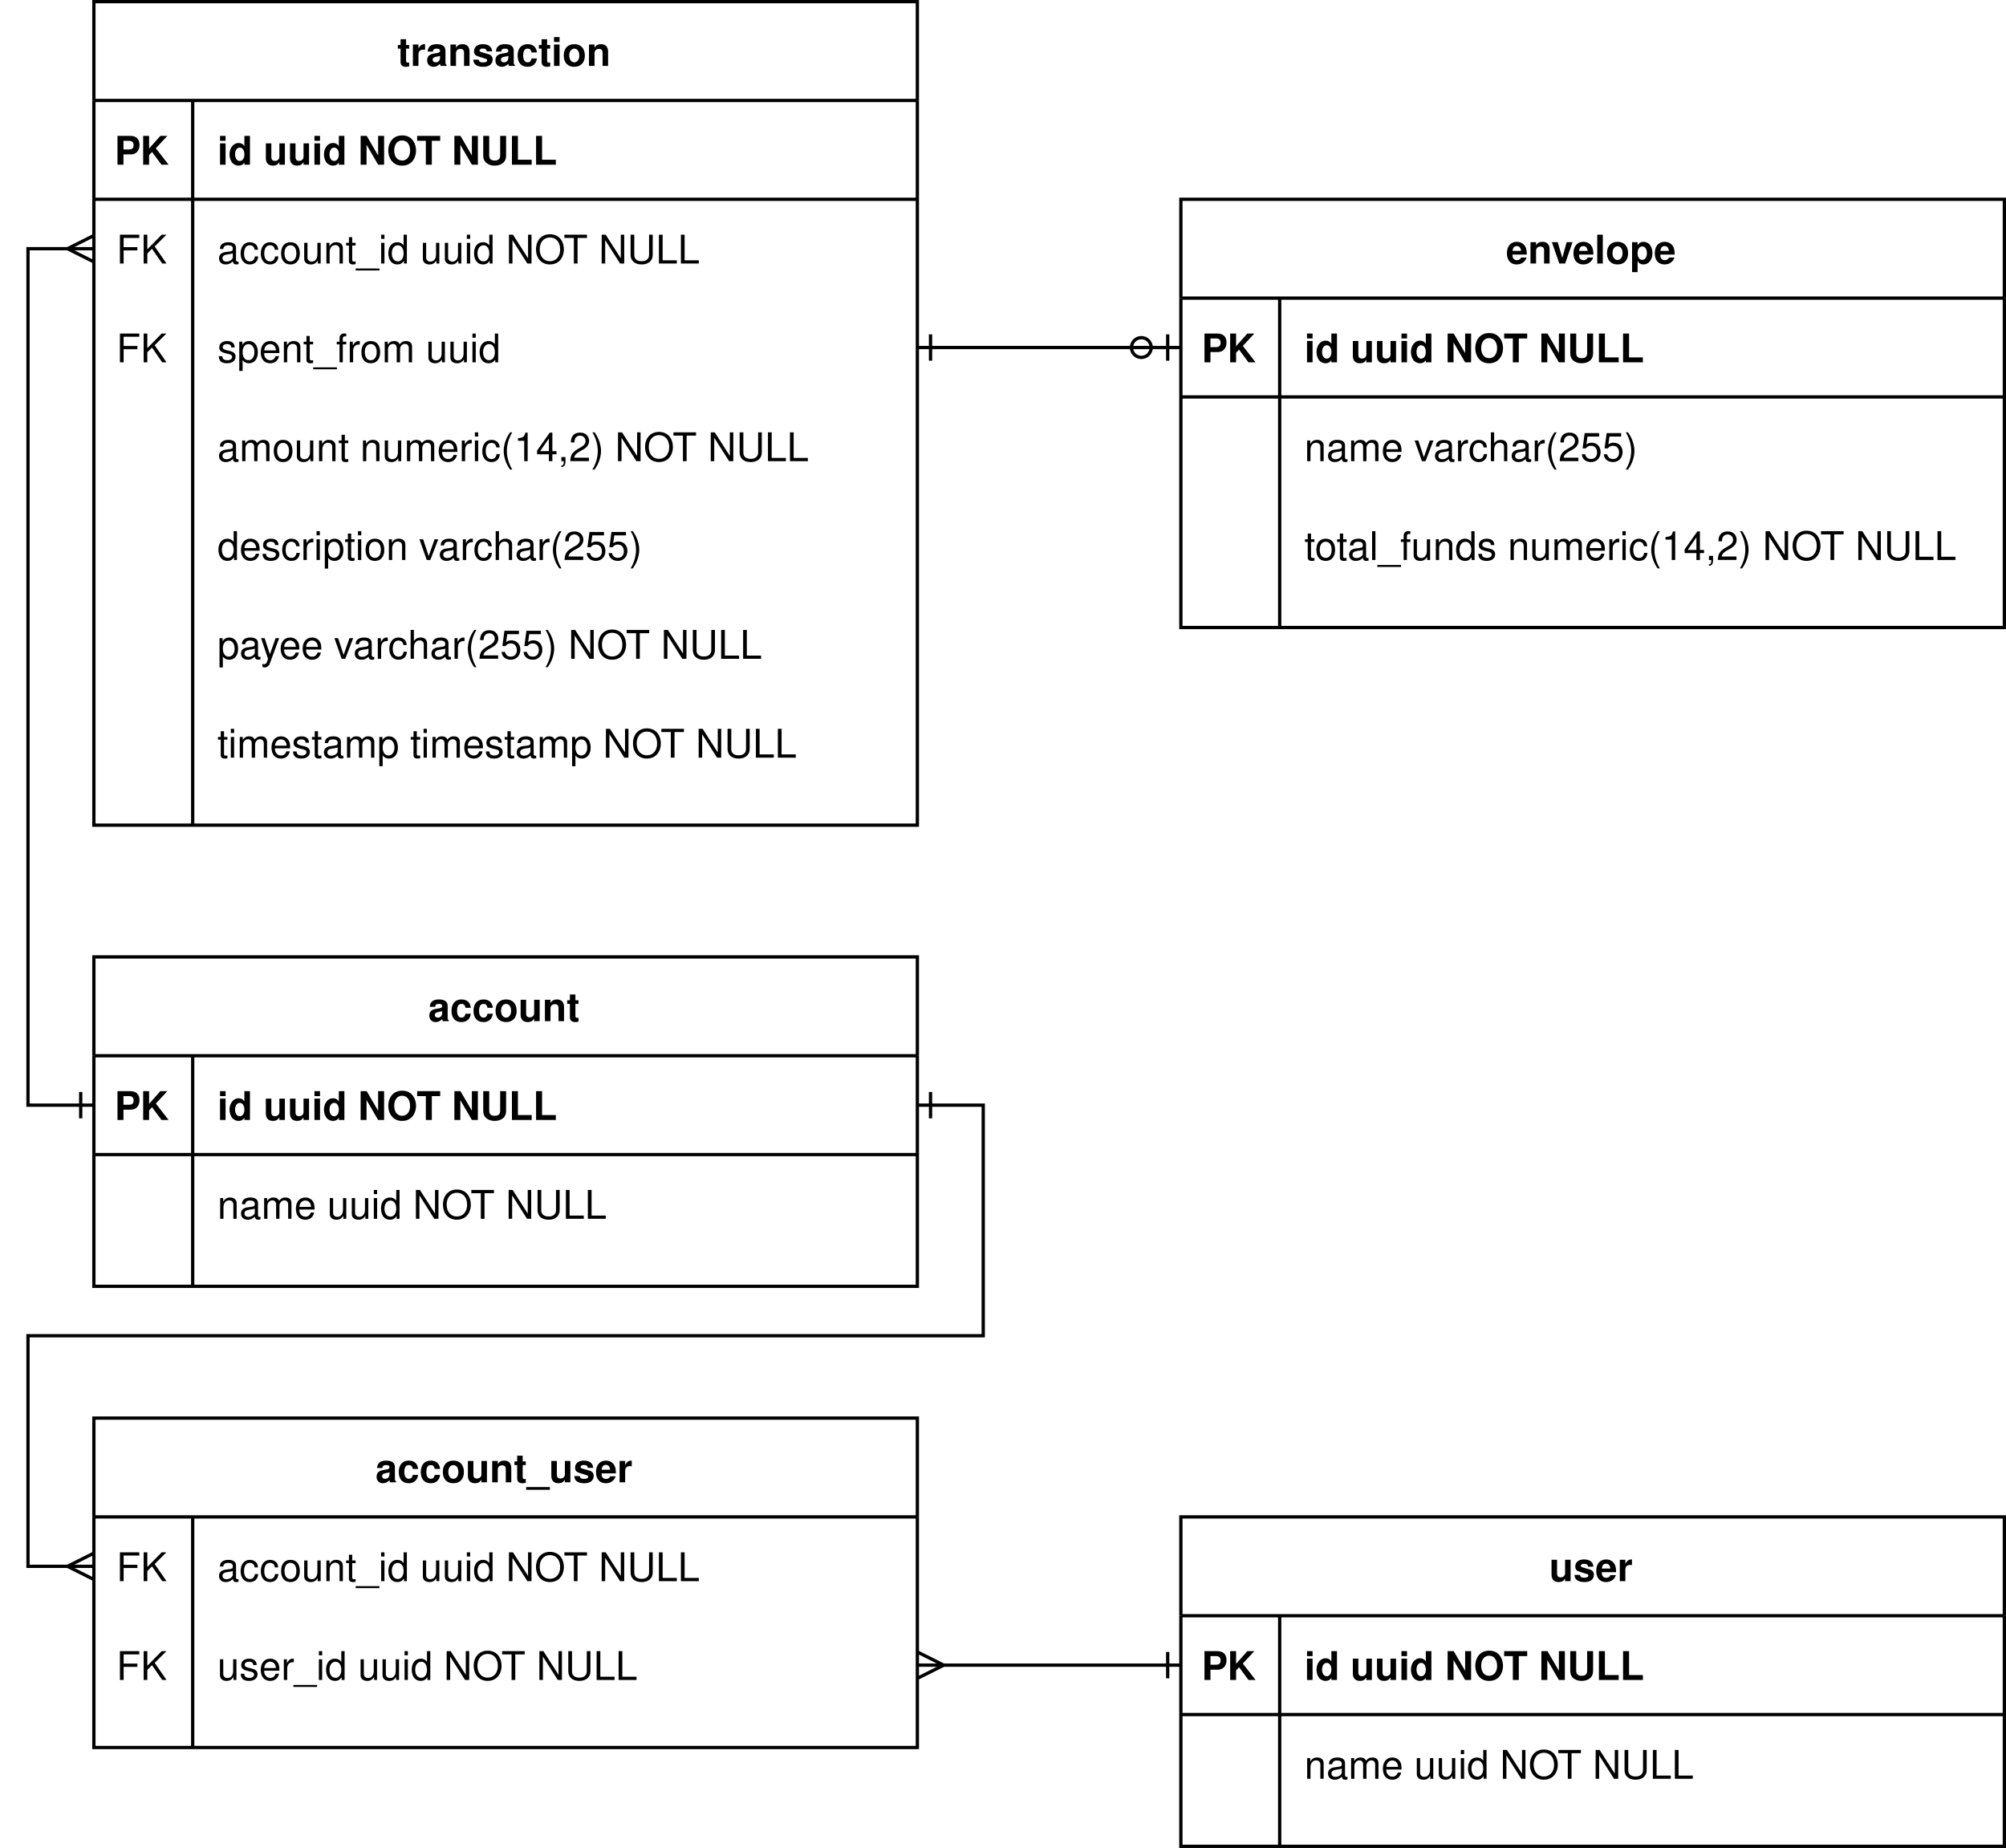
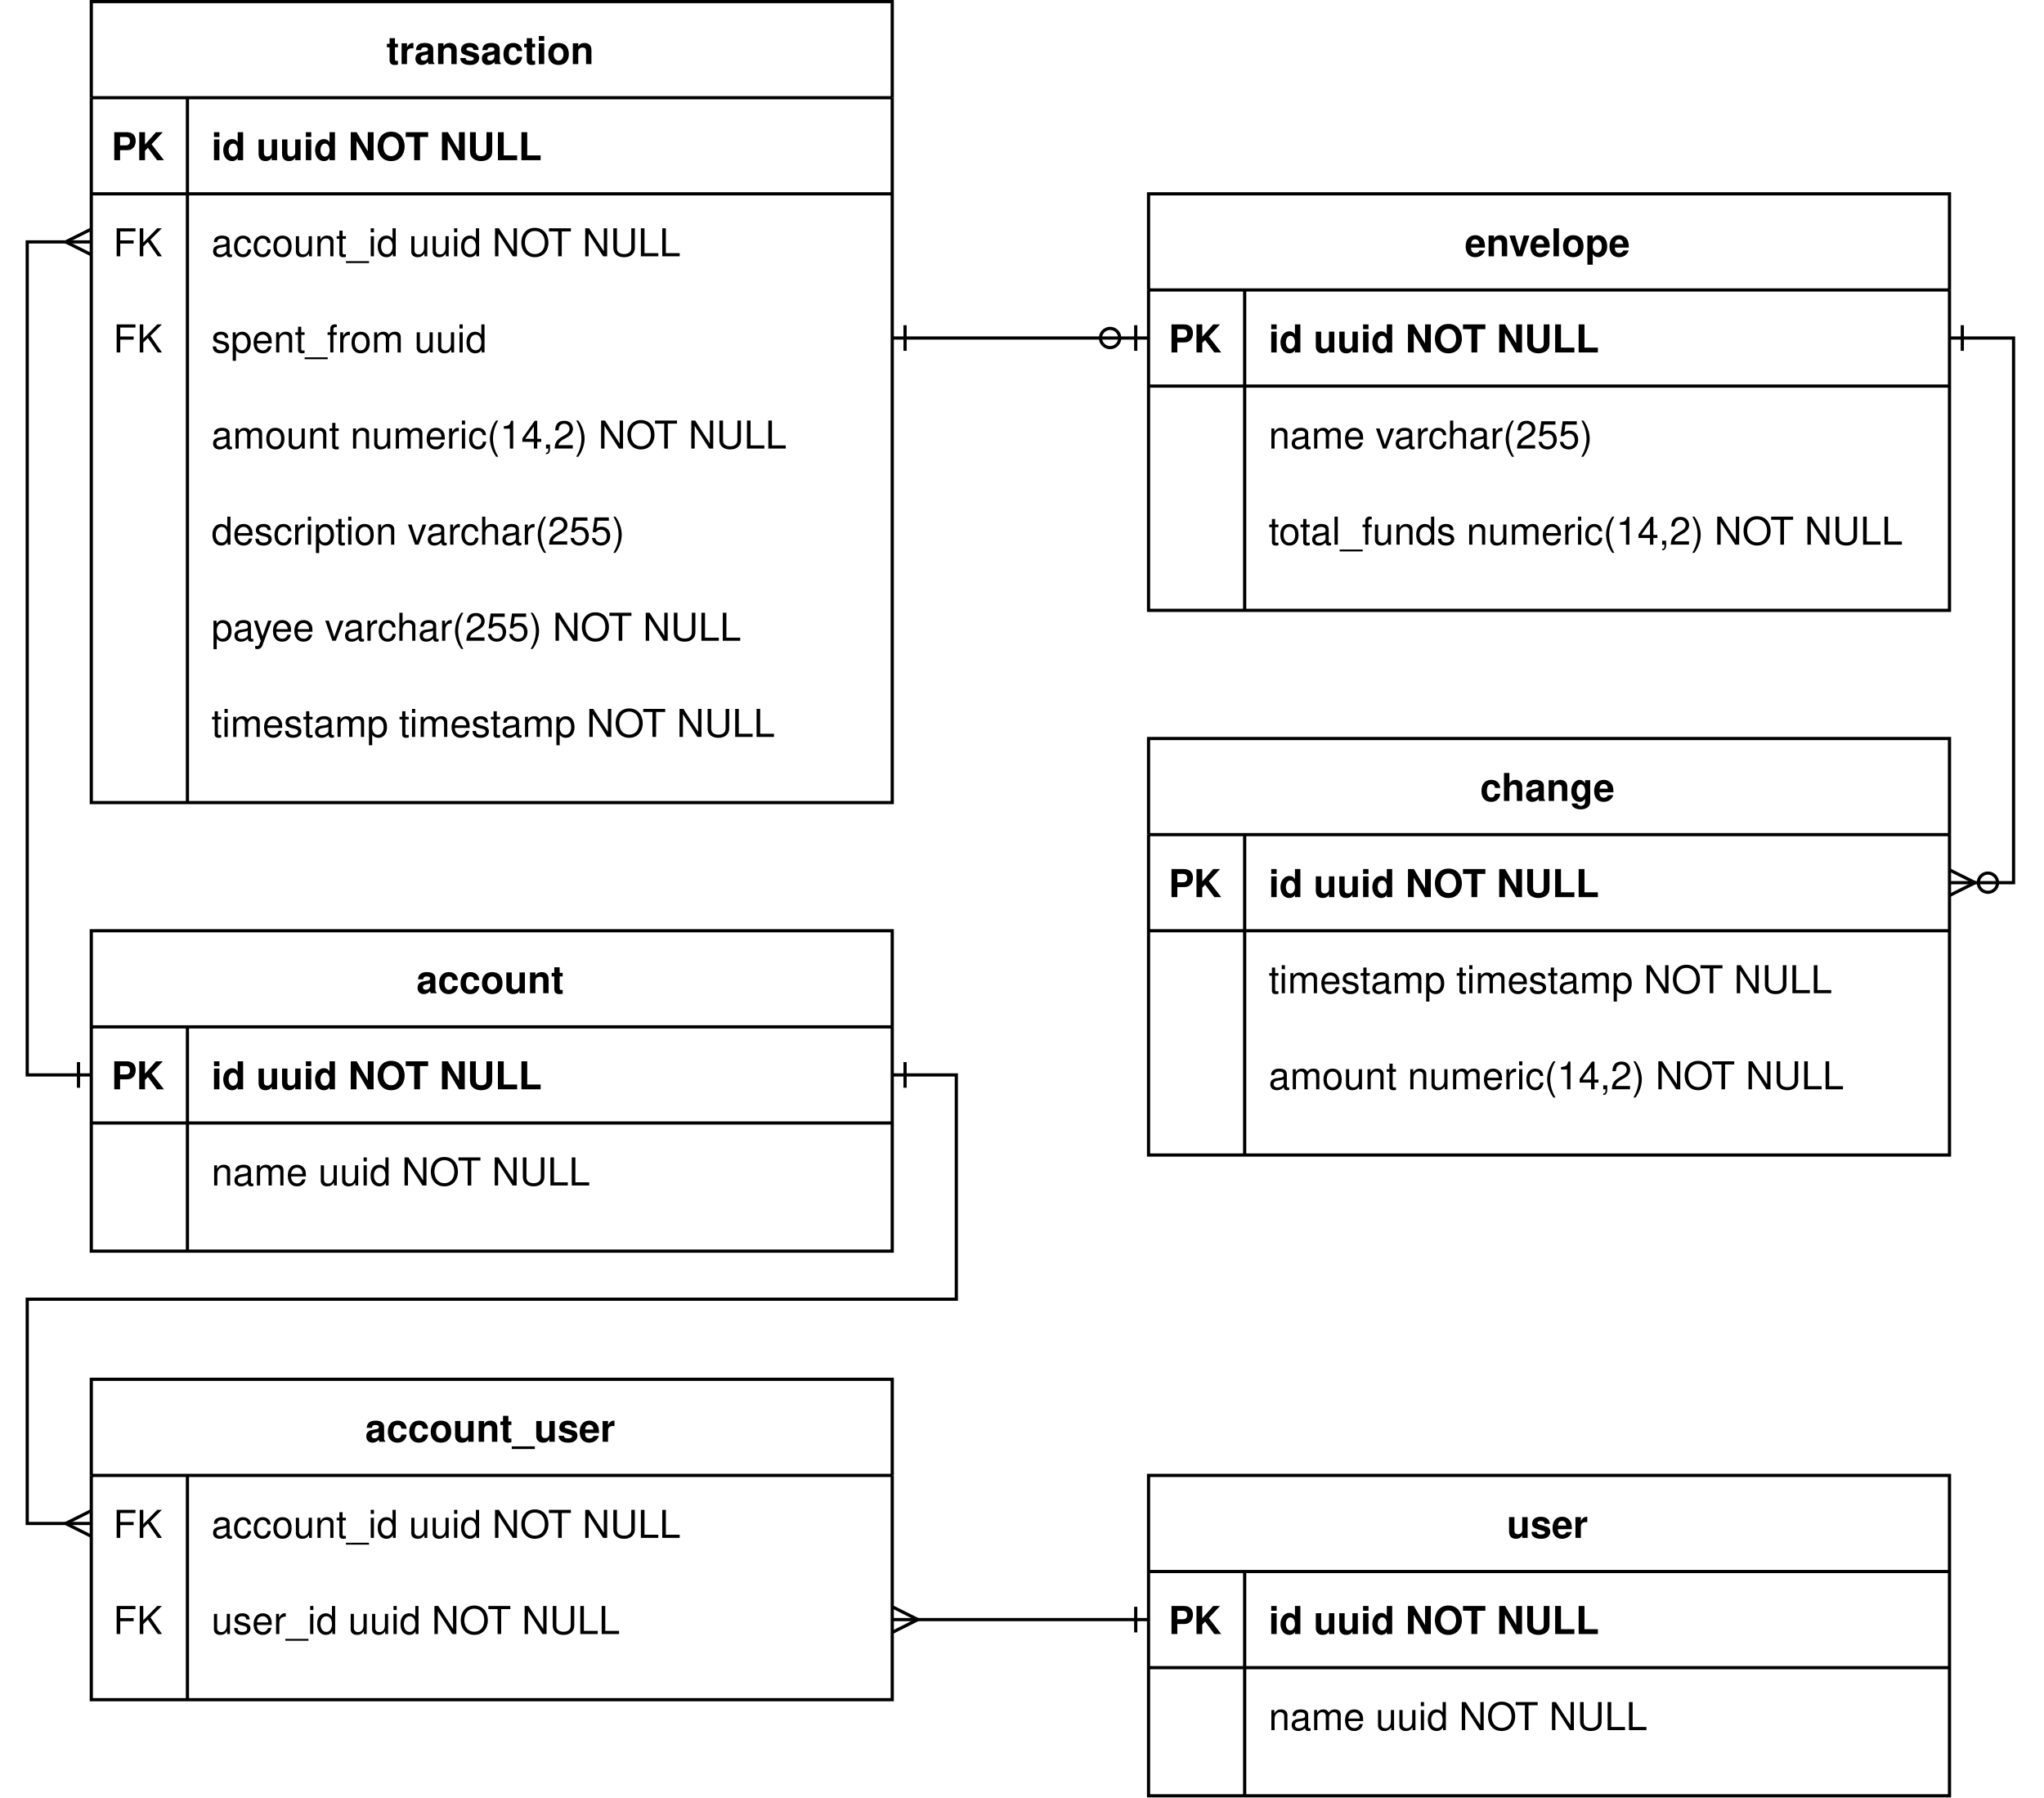
- <svg xmlns="http://www.w3.org/2000/svg" version="1.1" width="609px" height="561px" viewBox="-0.5 -0.5 609 561" content="&lt;mxfile host=&quot;app.diagrams.net&quot; modified=&quot;2021-11-01T17:58:59.646Z&quot; agent=&quot;5.0 (Windows NT 10.0; Win64; x64) AppleWebKit/537.36 (KHTML, like Gecko) Chrome/95.0.464.54 Safari/537.36 Edg/95.0.102.30&quot; etag=&quot;_PB_TSXrex0b9UkM3GrD&quot; version=&quot;15.6.4&quot; type=&quot;github&quot;&gt;&lt;diagram id=&quot;R2lEEEUBdFMjLlhIrx00&quot; name=&quot;Page-1&quot;&gt;7V1tc6I6FP41zux+aEdBbP24Wt2dufa20+2+3E+dFCLmGggTotX99ZtAEG2g4iuMYabTkkMISc6TPDknh7Rh9r3FVwqCyT1xIG4YTWfRMO8ahtFqNg3+R0iWseSm1Y4FLkWOzJQKvqM/MHlSSmfIgeFGRkYIZijYFNrE96HNNmSAUvK2mW1M8OZbA+BCRfDdBliV/kIOm8TSW6uZyr9B5E6SN/MWx3c8kGSWgnACHPK2IYILNiQ+k1V8hNQDPvQZv3MP6BTShjWYMCZa+qVhDPnPWOS+dglxMQQBCq9t4nGxHfIswzHwEBbdvFZQTxbEX2cOGmafEsLiK2/Rh1joKlFDXKdhzt1VP1BRboEH+lfz5WjaZP63N/Mnu793H29eryQY5gDPZP8C2yYzUdOoi9gy6XfeW4G4ZOBViHohA5RJeJhNLuAKZwD5vG3mXStKYwyCEEXZY8kEYWcElmTGkoKSVG+MFtB5itEh8nKgjHhhIikKF/38XVZG3AYYuT6/tnnjxRt7FIa8LiMQMpljjDDuE0xEdXzix1WmZAoToQPHYIaZLFyVqv0ru3wOKYOLNZHs76+QeJDRJc+S3E1wJcdaOxlEbylyjQS5k3XUJqAFEoruquxUw/xCKnkHhZuKwnM1zZvOEMBPfBQD342UvqlToRiHkuAZUBcyKQgIEioZzGE8jprZuoiyRY2zevyHN7ffvLYaFq9An6dbaZr/iOyUq8jnGuQQE6+CXNNvUGi7x0gg34PhOKkGlZ0prl8JY3xYxrg4FAQfDqPtyJBIMAsCwTwVDtoKDh7/2QUJhLd1jKPpc4IcB/rxDCCmfJCiI0Pxmdpaaei96t6P+5NozyysvTV1mTtqSxaW9uHOpQHMx5UPGOzxCdoJFQis6rk/KiwFFTy70ZzNoj//PjyL3z9Go8aKQ6sEloQU4ry9MAA28t1R/GTnHZqs8tG0yJ8LjKOiq1BxZ4BXV2fyaVaGfDplk0+yDNoTCGeaTk6irG5hZV0617RaCgh84MFsuqkcOLZyTcno0Y5bDNWy4fO1HwKbIeLnIqg2Z/c3Z1fpbUSyEh6dSQzVjtFoSXE6e7b4IrYqBq2h2i76WrSrYVEvM4yOgos8m7ZyWKmGQbsDmC551TEzvR/T6ePPKbQe2nSwaP666l6pa1iN6GdfI0kBUmFGqoRJmwkEdSNlWEX2OYG68sfFRZNNZrNVG0Rup71cDueUDCHtKKZTc0w1OKZbNsd0apLJGBn6sUxHpZkw4F31MqYi+kTSTOVgURlmycONdtRyWzNLJZilsCP1ZNRy2M7shfHKrZ60krErC7w4FrDpzzxIkf1JBIv2jc+1EXMYlLRjmozN3ppqSqEaq2yqaalWTAVnkLN5OTS1YVqqDePA0KYoiLfr+Q1qTwD9ZFjW5wriozIMkwcg/ShG61CAKlHMbekUo8YCVHAKOdsM0daUYtSd/wAsIVTIpbZlDsKRfkxzUzNNJZjGKPo93emY5jAX6qUxzY2mTKO6Txny+MACXsDF69c11RwCJO2o5kZBCXRcmIT88fl8QlziAzxIpT0qagMdqdM0z4hEYBBBp/9DxpYy2h3MGOGiCfOwvAsXiP2Wj4vr/8T1tSVTd4u1W3fLJOHzhv5eT6w9JZLpY1EqeS4bOdB3voizArhw8OQBfxnLhkj0Xgxn8ApxD9hTN2puBiSLB8xHsf/p+5LMXLj2wlgRovdzoSxFIZlRG37AatL1wRLGzx0F2YOAQgwYmm/W4/gBbRm7ATKWaRbGBxjUH1Rsnd12+6DCKuqcPcr5ANlqr70oZ+K4WPeV+KAiu36qE0XraCNDUzdKxgcUdVDrsUGk3cLWVFFV80wZPFP6lxOm6k3TmmfikaEfz5iqK00YGjXJHA1B2pGMkQ2pXOzUtmtx27VtvbNdi+76ntB21fp8oX0/Jt9rTZET11gV2zUpWIfDAPbSX1fTNYYahlofcHdCPGm34jANnSnorGbtxxRUvll72Em7l2bUGpoSjrqdovshd8eEj3780lVgco6AgGRzf5Uotrm/fZN+z93/EnbyP7Q4t27l57lkzrOX31YXs2cMI0muTxlGcklIOyhmJG+D6UxAU+0r6M8hJpzIaqfb8Z1uhT+1aJ1sndvW2uI5p9OmXZ0TOLPrp1o8tdNNGSn62UBt1Qa6nD29sjxueWDSziKy6pMFqsE/pXvcrMNWIhfmcbM0PVjAUlch0uNWnyhwGHL0o5Y6Fr4a1FL6yZtWfaCAMi40pBY1ZpkRBvDLOH5jfUrakQGlHeN02gpMzrm9U4LT/Q+k5Jk8ROgt3fP+4fnbW13veSb5oa53nkz/S3SMtPRfe5uDvw==&lt;/diagram&gt;&lt;/mxfile&gt;" resource="https://app.diagrams.net/#Handrew-chang-dewitt%2Fhoops%2Fexplore-testing%2Fdata-er.svg">
+ <svg xmlns="http://www.w3.org/2000/svg" version="1.1" width="638px" height="561px" viewBox="-0.5 -0.5 638 561" content="&lt;mxfile host=&quot;app.diagrams.net&quot; modified=&quot;2021-11-01T17:59:22.825Z&quot; agent=&quot;5.0 (Windows NT 10.0; Win64; x64) AppleWebKit/537.36 (KHTML, like Gecko) Chrome/95.0.464.54 Safari/537.36 Edg/95.0.102.30&quot; etag=&quot;K8aHyXV2feezyUQthJHM&quot; version=&quot;15.6.4&quot; type=&quot;github&quot;&gt;&lt;diagram id=&quot;R2lEEEUBdFMjLlhIrx00&quot; name=&quot;Page-1&quot;&gt;7V1bb6M4FP41kWYeWgUIafM4SdsZadNt1bnu08gFh7ABjIzTJvPr1wY7lxoacuGysaWqxQdjjM9nPp/jw2nHGoWLzxjE03vkwqBjdt1Fx7rpmKbR7Zr0D5MsM8mV0csEHvZdXmkt+Or/geJKLp37Lky2KhKEAuLH20IHRRF0yJYMYIxet6tNULB91xh4UBJ8dUAgS3/6Lplm0mu7u5Z/gb43FXemT5ydCYGozAXJFLjodUsEF+QORYR38RHiEEQwIvTMPcAziDv27ZQQ9qSfOuYd/Zmw2pceQl4AQewnlw4KqdhJaJW7CQj9gA3zRkND3hC9nXXbsUYYIZIdhYsRDJiuhBqyPt0VnF2NA2btlrhgdPGyHM+6JPryav0g9/fe49XzBQfDCwjmfHyB46A562k6RGQpxp2OVswOCXhmomFCACYcHlaXCqjCCfAj+mzWjZGWgwDEiZ9WzyRTP3DHYInmRDQkSsOJv4DuU4YOVpcCZUwbY0XWOBvnr7wz7DQIfC+ixw59eHbHIYYJ7csYJITXmPhBMEIBYt2JUJR1GaMZFEIXTsA8ILxxWSqPLx/yF4gJXGyI+Hh/hiiEBC9pFXFW4IrPtZ6YRK9r5JoCudNN1ArQAg5Fb9X2WsP0gCt5D4VbksILNU0fnfggeKKzGEReqvRtnTLFuBjF3wD2IOGCGPlMJbcvMJtH3XxdpNXSh7OH9Ic+7qh7aXds2oERLRvrMv1h1TFVUUQ1SCHGbgWppl8h0/aQoJjfJ4AT0Q3MB5MdPyNC6LTMcHEsCN6dRruRwZFglQSCVRUOehIOHv/aBwmIPuskSF+fU991YZS9AdgrH6zRkaP4XG2tNPRWdW/nfSXas0prb0Nd1p7a4o2tx3Dv1kBA51UECBzSF7SbSBBY9fNwVNgSKmh1szufp3/+fvjGfn8fjzsrDm0TWAQpZHWHSQwcP/LG2ZX9N2iym0fTovhdYJ4UXaWaqwFeA5XJp9sa8uk3TT5iGXQgEGp6nVSirEFpZZ071xiGBIIIhDCfbloHjp1c0zB6lOMWU7Zs6Ps6SoBDfBQVIkibs4ebs6vyLiJZCU/OJKZsxyi0pKjOni2/iG2LQWvKtou6Fu1qWuhlhtmXcFFk07YOK+0waPcA0zmvOuZW+H02e/wxg/ZDD98uuj8vBhfyGlYh+jnUSJKAVJqRWmHS5gJB3ki5ayP7VKCu4nlx1mST+9iyDcK3036fD+c0DCHlKKavOaYdHDNommP6mmRyZoZ6LNOXaSaJ6VD9nmAWfcJppnWwaA2zFOFGOWq51szSCmYp7UitjFqO25k9M165VpNWcnZlQZjFAnajeQix73xgwaIj86M2Yo6DknJMk7PZq6mmEaqxm6YaQ7ZiWvgGqc3LoagNY8g2jAsTB/txtl1PT2BnCvAH07Y/thAfrWGYIgCpRzFKhwK0iWKuG6cYORagha+Q2t4QPUUpRt75j8ESQolctC1zFI7UY5orzTStYBqz7Pd01THNcS7Uc2OaK0WZRnafEj+kEwuEMRVvHmuqOQZIylHNlYQS6HpQhPzR9/kUeSgCwe1aOsSsN9DlOl3XGaMUDCzo9F9IyJJHu4M5QVQ0JWHAz8KFT37xy9nxP+z40ualm8XGqZulKET0QX9tFjauYsX1ZWlJXJePHBi5n1iuACq8fQpBtMxkdz4bvQzO4BkGQ+DMvPRxcyBZPmA+jf1f309UpsKNG2aKYKNfCGUuStAcO/AdVuOuDyIYv3AW5E8CDANA/Jftfpw+oC1nN4DHMs2TLIGB/qBi59ttvw8q7LLO2ZPkB8hXu/ai1MRxme5b8UFFfv9kJ4rS0Uamom6UnA8odFDrqUGk3MLWklGleaYJnmn8ywlL9qYpzTPZzFCPZyzZlcYMDU0yJ0OQciRj5kOqEDvadi1vu/bsN7Zr2V3fCm1XpfMLHfox+UFrioK4xrbYrqJhFZIBHKS/gaJrDDkMVSe4qxBPyq04LFNlCqrVrH2fgpo3a4/LtHtuRq2pKOHI2ymqJ7k7JXzU45eBBJM6AgLE5v6qUG5zf/cm/YG7/w3s5L9rce7cyi9yydSzl9+TF7M1hpGI4yrDSM4JaUfFjBRtMNUENNm+gtELDBAlMu10O73TrfSnFkZl69ye0hZPnU6bXnsycOb3T7Z4tNNNminq2UA92QY6nz29pjxuRWBSziKydWaBdvBP4x43+7iVyJl53GxFEwvY8iqEe9x0RoHjkKMetehY+HZQS+OZN22dUECaFwpSixyzTBABwe9JdkedJe3EgFKOcfo9CSZ1bu804HT/AzH6hh5S9DbueX83//ZO13uRSV6P693IyatGl7uRpz3vVXjerdKfalaXeyInh5pC69M6Xbd8crXX927kZD/Tznd5sqi3aDVykqHpmNcqEaXcqtXIybSmEBHVaXrvIqLGnfDGkcnRzsxVwqeGirQjf3unc2JVAiX1+MbUe74t4ZvGPfOGUL3mm42poSDf5Pz/d/3fS6pCk3qUI1J8/o9C6Ov5WKOUOz7H5X+/T7R953TufBGvvDv7YpF9X9qfzy99ZIuE9aS5EvkPhO9wYG83kfWMX7UPlGkRI0Q2q2MQT++RC1mN/wA=&lt;/diagram&gt;&lt;/mxfile&gt;" resource="https://app.diagrams.net/#Handrew-chang-dewitt%2Fhoops%2Fexplore-testing%2Fdata-er.svg">
  <defs>
    <clipPath id="mx-clip-28-320-30-30-0">
      <rect x="28" y="320" width="30" height="30" />
    </clipPath>
    <clipPath id="mx-clip-64-320-214-30-0">
      <rect x="64" y="320" width="214" height="30" />
    </clipPath>
    <clipPath id="mx-clip-64-350-214-30-0">
      <rect x="64" y="350" width="214" height="30" />
    </clipPath>
    <clipPath id="mx-clip-28-30-30-30-0">
      <rect x="28" y="30" width="30" height="30" />
    </clipPath>
    <clipPath id="mx-clip-64-30-214-30-0">
      <rect x="64" y="30" width="214" height="30" />
    </clipPath>
    <clipPath id="mx-clip-28-60-30-30-0">
      <rect x="28" y="60" width="30" height="30" />
    </clipPath>
    <clipPath id="mx-clip-64-60-214-30-0">
      <rect x="64" y="60" width="214" height="30" />
    </clipPath>
    <clipPath id="mx-clip-28-90-30-30-0">
      <rect x="28" y="90" width="30" height="30" />
    </clipPath>
    <clipPath id="mx-clip-64-90-214-30-0">
      <rect x="64" y="90" width="214" height="30" />
    </clipPath>
    <clipPath id="mx-clip-64-120-214-30-0">
      <rect x="64" y="120" width="214" height="30" />
    </clipPath>
    <clipPath id="mx-clip-64-150-214-30-0">
      <rect x="64" y="150" width="214" height="30" />
    </clipPath>
    <clipPath id="mx-clip-64-180-214-30-0">
      <rect x="64" y="180" width="214" height="30" />
    </clipPath>
    <clipPath id="mx-clip-64-210-214-30-0">
      <rect x="64" y="210" width="214" height="30" />
    </clipPath>
    <clipPath id="mx-clip-28-460-30-30-0">
      <rect x="28" y="460" width="30" height="30" />
    </clipPath>
    <clipPath id="mx-clip-64-460-214-30-0">
      <rect x="64" y="460" width="214" height="30" />
    </clipPath>
    <clipPath id="mx-clip-28-490-30-30-0">
      <rect x="28" y="490" width="30" height="30" />
    </clipPath>
    <clipPath id="mx-clip-64-490-214-30-0">
      <rect x="64" y="490" width="214" height="30" />
    </clipPath>
    <clipPath id="mx-clip-358-490-30-30-0">
      <rect x="358" y="490" width="30" height="30" />
    </clipPath>
    <clipPath id="mx-clip-394-490-214-30-0">
      <rect x="394" y="490" width="214" height="30" />
    </clipPath>
    <clipPath id="mx-clip-394-520-214-30-0">
      <rect x="394" y="520" width="214" height="30" />
    </clipPath>
    <clipPath id="mx-clip-358-90-30-30-0">
      <rect x="358" y="90" width="30" height="30" />
    </clipPath>
    <clipPath id="mx-clip-394-90-214-30-0">
      <rect x="394" y="90" width="214" height="30" />
    </clipPath>
    <clipPath id="mx-clip-394-120-214-30-0">
      <rect x="394" y="120" width="214" height="30" />
    </clipPath>
    <clipPath id="mx-clip-394-150-214-30-0">
      <rect x="394" y="150" width="214" height="30" />
+     </clipPath>
+     <clipPath id="mx-clip-358-260-30-30-0">
+       <rect x="358" y="260" width="30" height="30" />
+     </clipPath>
+     <clipPath id="mx-clip-394-260-214-30-0">
+       <rect x="394" y="260" width="214" height="30" />
+     </clipPath>
+     <clipPath id="mx-clip-394-290-214-30-0">
+       <rect x="394" y="290" width="214" height="30" />
+     </clipPath>
+     <clipPath id="mx-clip-394-320-214-30-0">
+       <rect x="394" y="320" width="214" height="30" />
    </clipPath>
  </defs>
  <g>
    <path d="M 28 320 L 28 290 L 278 290 L 278 320" fill="none" stroke="rgba(0, 0, 0, 1)" stroke-miterlimit="10" pointer-events="all" />
    <path d="M 28 320 L 28 390 L 278 390 L 278 320" fill="none" stroke="rgba(0, 0, 0, 1)" stroke-miterlimit="10" pointer-events="none" />
    <path d="M 28 320 L 278 320" fill="none" stroke="rgba(0, 0, 0, 1)" stroke-miterlimit="10" pointer-events="none" />
    <path d="M 58 320 L 58 390" fill="none" stroke="rgba(0, 0, 0, 1)" stroke-miterlimit="10" pointer-events="none" />
    <g fill="rgba(0, 0, 0, 1)" font-family="Helvetica" font-weight="bold" pointer-events="none" text-anchor="middle" font-size="12px">
      <text x="152.5" y="309.5">account</text>
    </g>
    <path d="M 28 320 M 278 320 M 278 350 L 28 350" fill="none" stroke="rgba(0, 0, 0, 1)" stroke-miterlimit="10" pointer-events="none" />
    <path d="M 28 320 M 58 320 M 58 350 M 28 350" fill="none" stroke="rgba(0, 0, 0, 1)" stroke-miterlimit="10" pointer-events="none" />
    <g fill="rgba(0, 0, 0, 1)" font-family="Helvetica" font-weight="bold" pointer-events="none" clip-path="url(#mx-clip-28-320-30-30-0)" text-anchor="middle" font-size="12px">
      <text x="42.5" y="339.5">PK</text>
    </g>
    <path d="M 58 320 M 278 320 M 278 350 M 58 350" fill="none" stroke="rgba(0, 0, 0, 1)" stroke-miterlimit="10" pointer-events="none" />
    <g fill="rgba(0, 0, 0, 1)" font-family="Helvetica" font-weight="bold" text-decoration="underline" pointer-events="none" clip-path="url(#mx-clip-64-320-214-30-0)" font-size="12px">
      <text x="65.5" y="339.5">id uuid NOT NULL </text>
    </g>
    <path d="M 28 350 M 278 350 M 278 380 M 28 380" fill="none" stroke="rgba(0, 0, 0, 1)" stroke-miterlimit="10" pointer-events="none" />
    <path d="M 28 350 M 58 350 M 58 380 M 28 380" fill="none" stroke="rgba(0, 0, 0, 1)" stroke-miterlimit="10" pointer-events="none" />
    <path d="M 58 350 M 278 350 M 278 380 M 58 380" fill="none" stroke="rgba(0, 0, 0, 1)" stroke-miterlimit="10" pointer-events="none" />
    <g fill="rgba(0, 0, 0, 1)" font-family="Helvetica" pointer-events="none" clip-path="url(#mx-clip-64-350-214-30-0)" font-size="12px">
      <text x="65.5" y="369.5">name uuid NOT NULL</text>
    </g>
    <path d="M 28 30 L 28 0 L 278 0 L 278 30" fill="none" stroke="rgba(0, 0, 0, 1)" stroke-miterlimit="10" pointer-events="none" />
    <path d="M 28 30 L 28 250 L 278 250 L 278 30" fill="none" stroke="rgba(0, 0, 0, 1)" stroke-miterlimit="10" pointer-events="none" />
    <path d="M 28 30 L 278 30" fill="none" stroke="rgba(0, 0, 0, 1)" stroke-miterlimit="10" pointer-events="none" />
    <path d="M 58 30 L 58 250" fill="none" stroke="rgba(0, 0, 0, 1)" stroke-miterlimit="10" pointer-events="none" />
    <g fill="rgba(0, 0, 0, 1)" font-family="Helvetica" font-weight="bold" pointer-events="none" text-anchor="middle" font-size="12px">
      <text x="152.5" y="19.5">transaction</text>
    </g>
    <path d="M 28 30 M 278 30 M 278 60 L 28 60" fill="none" stroke="rgba(0, 0, 0, 1)" stroke-miterlimit="10" pointer-events="none" />
    <path d="M 28 30 M 58 30 M 58 60 M 28 60" fill="none" stroke="rgba(0, 0, 0, 1)" stroke-miterlimit="10" pointer-events="none" />
    <g fill="rgba(0, 0, 0, 1)" font-family="Helvetica" font-weight="bold" pointer-events="none" clip-path="url(#mx-clip-28-30-30-30-0)" text-anchor="middle" font-size="12px">
      <text x="42.5" y="49.5">PK</text>
    </g>
    <path d="M 58 30 M 278 30 M 278 60 M 58 60" fill="none" stroke="rgba(0, 0, 0, 1)" stroke-miterlimit="10" pointer-events="none" />
    <g fill="rgba(0, 0, 0, 1)" font-family="Helvetica" font-weight="bold" text-decoration="underline" pointer-events="none" clip-path="url(#mx-clip-64-30-214-30-0)" font-size="12px">
      <text x="65.5" y="49.5">id uuid NOT NULL</text>
    </g>
    <path d="M 28 60 M 278 60 M 278 90 M 28 90" fill="none" stroke="rgba(0, 0, 0, 1)" stroke-miterlimit="10" pointer-events="none" />
    <path d="M 28 60 M 58 60 M 58 90 M 28 90" fill="none" stroke="rgba(0, 0, 0, 1)" stroke-miterlimit="10" pointer-events="none" />
    <g fill="rgba(0, 0, 0, 1)" font-family="Helvetica" pointer-events="none" clip-path="url(#mx-clip-28-60-30-30-0)" text-anchor="middle" font-size="12px">
      <text x="42.5" y="79.5">FK</text>
    </g>
    <path d="M 58 60 M 278 60 M 278 90 M 58 90" fill="none" stroke="rgba(0, 0, 0, 1)" stroke-miterlimit="10" pointer-events="none" />
    <g fill="rgba(0, 0, 0, 1)" font-family="Helvetica" pointer-events="none" clip-path="url(#mx-clip-64-60-214-30-0)" font-size="12px">
      <text x="65.5" y="79.5">account_id uuid NOT NULL</text>
    </g>
    <path d="M 28 90 M 278 90 M 278 120 M 28 120" fill="none" stroke="rgba(0, 0, 0, 1)" stroke-miterlimit="10" pointer-events="none" />
    <path d="M 28 90 M 58 90 M 58 120 M 28 120" fill="none" stroke="rgba(0, 0, 0, 1)" stroke-miterlimit="10" pointer-events="none" />
    <g fill="rgba(0, 0, 0, 1)" font-family="Helvetica" pointer-events="none" clip-path="url(#mx-clip-28-90-30-30-0)" text-anchor="middle" font-size="12px">
      <text x="42.5" y="109.5">FK</text>
    </g>
    <path d="M 58 90 M 278 90 M 278 120 M 58 120" fill="none" stroke="rgba(0, 0, 0, 1)" stroke-miterlimit="10" pointer-events="none" />
    <g fill="rgba(0, 0, 0, 1)" font-family="Helvetica" pointer-events="none" clip-path="url(#mx-clip-64-90-214-30-0)" font-size="12px">
      <text x="65.5" y="109.5">spent_from uuid</text>
    </g>
    <path d="M 28 120 M 278 120 M 278 150 M 28 150" fill="none" stroke="rgba(0, 0, 0, 1)" stroke-miterlimit="10" pointer-events="none" />
    <path d="M 28 120 M 58 120 M 58 150 M 28 150" fill="none" stroke="rgba(0, 0, 0, 1)" stroke-miterlimit="10" pointer-events="none" />
    <path d="M 58 120 M 278 120 M 278 150 M 58 150" fill="none" stroke="rgba(0, 0, 0, 1)" stroke-miterlimit="10" pointer-events="none" />
    <g fill="rgba(0, 0, 0, 1)" font-family="Helvetica" pointer-events="none" clip-path="url(#mx-clip-64-120-214-30-0)" font-size="12px">
      <text x="65.5" y="139.5">amount numeric(14,2) NOT NULL</text>
    </g>
    <path d="M 28 150 M 278 150 M 278 180 M 28 180" fill="none" stroke="rgba(0, 0, 0, 1)" stroke-miterlimit="10" pointer-events="none" />
    <path d="M 28 150 M 58 150 M 58 180 M 28 180" fill="none" stroke="rgba(0, 0, 0, 1)" stroke-miterlimit="10" pointer-events="none" />
    <path d="M 58 150 M 278 150 M 278 180 M 58 180" fill="none" stroke="rgba(0, 0, 0, 1)" stroke-miterlimit="10" pointer-events="none" />
    <g fill="rgba(0, 0, 0, 1)" font-family="Helvetica" pointer-events="none" clip-path="url(#mx-clip-64-150-214-30-0)" font-size="12px">
      <text x="65.5" y="169.5">description varchar(255)</text>
    </g>
    <path d="M 28 180 M 278 180 M 278 210 M 28 210" fill="none" stroke="rgba(0, 0, 0, 1)" stroke-miterlimit="10" pointer-events="none" />
    <path d="M 28 180 M 58 180 M 58 210 M 28 210" fill="none" stroke="rgba(0, 0, 0, 1)" stroke-miterlimit="10" pointer-events="none" />
    <path d="M 58 180 M 278 180 M 278 210 M 58 210" fill="none" stroke="rgba(0, 0, 0, 1)" stroke-miterlimit="10" pointer-events="none" />
    <g fill="rgba(0, 0, 0, 1)" font-family="Helvetica" pointer-events="none" clip-path="url(#mx-clip-64-180-214-30-0)" font-size="12px">
      <text x="65.5" y="199.5">payee varchar(255) NOT NULL</text>
    </g>
    <path d="M 28 210 M 278 210 M 278 240 M 28 240" fill="none" stroke="rgba(0, 0, 0, 1)" stroke-miterlimit="10" pointer-events="none" />
    <path d="M 28 210 M 58 210 M 58 240 M 28 240" fill="none" stroke="rgba(0, 0, 0, 1)" stroke-miterlimit="10" pointer-events="none" />
    <path d="M 58 210 M 278 210 M 278 240 M 58 240" fill="none" stroke="rgba(0, 0, 0, 1)" stroke-miterlimit="10" pointer-events="none" />
    <g fill="rgba(0, 0, 0, 1)" font-family="Helvetica" pointer-events="none" clip-path="url(#mx-clip-64-210-214-30-0)" font-size="12px">
      <text x="65.5" y="229.5">timestamp timestamp NOT NULL</text>
    </g>
    <path d="M 28 335 L 8 335 L 8 75 L 28 75" fill="none" stroke="rgba(0, 0, 0, 1)" stroke-miterlimit="10" pointer-events="none" />
    <path d="M 24 339 L 24 331" fill="none" stroke="rgba(0, 0, 0, 1)" stroke-miterlimit="10" pointer-events="none" />
    <path d="M 28 71 L 20 75 L 28 79" fill="none" stroke="rgba(0, 0, 0, 1)" stroke-miterlimit="10" pointer-events="none" />
    <path d="M 28 460 L 28 430 L 278 430 L 278 460" fill="none" stroke="rgba(0, 0, 0, 1)" stroke-miterlimit="10" pointer-events="none" />
    <path d="M 28 460 L 28 530 L 278 530 L 278 460" fill="none" stroke="rgba(0, 0, 0, 1)" stroke-miterlimit="10" pointer-events="none" />
    <path d="M 28 460 L 278 460" fill="none" stroke="rgba(0, 0, 0, 1)" stroke-miterlimit="10" pointer-events="none" />
    <path d="M 58 460 L 58 530" fill="none" stroke="rgba(0, 0, 0, 1)" stroke-miterlimit="10" pointer-events="none" />
    <g fill="rgba(0, 0, 0, 1)" font-family="Helvetica" font-weight="bold" pointer-events="none" text-anchor="middle" font-size="12px">
      <text x="152.5" y="449.5">account_user</text>
    </g>
    <path d="M 28 460 M 278 460 M 278 490 M 28 490" fill="none" stroke="rgba(0, 0, 0, 1)" stroke-miterlimit="10" pointer-events="none" />
    <path d="M 28 460 M 58 460 M 58 490 M 28 490" fill="none" stroke="rgba(0, 0, 0, 1)" stroke-miterlimit="10" pointer-events="none" />
    <g fill="rgba(0, 0, 0, 1)" font-family="Helvetica" pointer-events="none" clip-path="url(#mx-clip-28-460-30-30-0)" text-anchor="middle" font-size="12px">
      <text x="42.5" y="479.5">FK</text>
    </g>
    <path d="M 58 460 M 278 460 M 278 490 M 58 490" fill="none" stroke="rgba(0, 0, 0, 1)" stroke-miterlimit="10" pointer-events="none" />
    <g fill="rgba(0, 0, 0, 1)" font-family="Helvetica" pointer-events="none" clip-path="url(#mx-clip-64-460-214-30-0)" font-size="12px">
      <text x="65.5" y="479.5">account_id uuid NOT NULL</text>
    </g>
    <path d="M 28 490 M 278 490 M 278 520 M 28 520" fill="none" stroke="rgba(0, 0, 0, 1)" stroke-miterlimit="10" pointer-events="none" />
    <path d="M 28 490 M 58 490 M 58 520 M 28 520" fill="none" stroke="rgba(0, 0, 0, 1)" stroke-miterlimit="10" pointer-events="none" />
    <g fill="rgba(0, 0, 0, 1)" font-family="Helvetica" pointer-events="none" clip-path="url(#mx-clip-28-490-30-30-0)" text-anchor="middle" font-size="12px">
      <text x="42.5" y="509.5">FK</text>
    </g>
    <path d="M 58 490 M 278 490 M 278 520 M 58 520" fill="none" stroke="rgba(0, 0, 0, 1)" stroke-miterlimit="10" pointer-events="none" />
    <g fill="rgba(0, 0, 0, 1)" font-family="Helvetica" pointer-events="none" clip-path="url(#mx-clip-64-490-214-30-0)" font-size="12px">
      <text x="65.5" y="509.5">user_id uuid NOT NULL</text>
    </g>
    <path d="M 358 490 L 358 460 L 608 460 L 608 490" fill="none" stroke="rgba(0, 0, 0, 1)" stroke-miterlimit="10" pointer-events="none" />
    <path d="M 358 490 L 358 560 L 608 560 L 608 490" fill="none" stroke="rgba(0, 0, 0, 1)" stroke-miterlimit="10" pointer-events="none" />
    <path d="M 358 490 L 608 490" fill="none" stroke="rgba(0, 0, 0, 1)" stroke-miterlimit="10" pointer-events="none" />
    <path d="M 388 490 L 388 560" fill="none" stroke="rgba(0, 0, 0, 1)" stroke-miterlimit="10" pointer-events="none" />
    <g fill="rgba(0, 0, 0, 1)" font-family="Helvetica" font-weight="bold" pointer-events="none" text-anchor="middle" font-size="12px">
      <text x="482.5" y="479.5">user</text>
    </g>
    <path d="M 358 490 M 608 490 M 608 520 L 358 520" fill="none" stroke="rgba(0, 0, 0, 1)" stroke-miterlimit="10" pointer-events="none" />
    <path d="M 358 490 M 388 490 M 388 520 M 358 520" fill="none" stroke="rgba(0, 0, 0, 1)" stroke-miterlimit="10" pointer-events="none" />
    <g fill="rgba(0, 0, 0, 1)" font-family="Helvetica" font-weight="bold" pointer-events="none" clip-path="url(#mx-clip-358-490-30-30-0)" text-anchor="middle" font-size="12px">
      <text x="372.5" y="509.5">PK</text>
    </g>
    <path d="M 388 490 M 608 490 M 608 520 M 388 520" fill="none" stroke="rgba(0, 0, 0, 1)" stroke-miterlimit="10" pointer-events="none" />
    <g fill="rgba(0, 0, 0, 1)" font-family="Helvetica" font-weight="bold" text-decoration="underline" pointer-events="none" clip-path="url(#mx-clip-394-490-214-30-0)" font-size="12px">
      <text x="395.5" y="509.5">id uuid NOT NULL </text>
    </g>
    <path d="M 358 520 M 608 520 M 608 550 M 358 550" fill="none" stroke="rgba(0, 0, 0, 1)" stroke-miterlimit="10" pointer-events="none" />
    <path d="M 358 520 M 388 520 M 388 550 M 358 550" fill="none" stroke="rgba(0, 0, 0, 1)" stroke-miterlimit="10" pointer-events="none" />
    <path d="M 388 520 M 608 520 M 608 550 M 388 550" fill="none" stroke="rgba(0, 0, 0, 1)" stroke-miterlimit="10" pointer-events="none" />
    <g fill="rgba(0, 0, 0, 1)" font-family="Helvetica" pointer-events="none" clip-path="url(#mx-clip-394-520-214-30-0)" font-size="12px">
      <text x="395.5" y="539.5">name uuid NOT NULL</text>
    </g>
    <path d="M 358 505 L 278 505" fill="none" stroke="rgba(0, 0, 0, 1)" stroke-miterlimit="10" pointer-events="none" />
    <path d="M 354 509 L 354 501" fill="none" stroke="rgba(0, 0, 0, 1)" stroke-miterlimit="10" pointer-events="none" />
    <path d="M 278 509 L 286 505 L 278 501" fill="none" stroke="rgba(0, 0, 0, 1)" stroke-miterlimit="10" pointer-events="none" />
    <path d="M 278 335 L 298 335 L 298 405 L 8 405 L 8 475 L 28 475" fill="none" stroke="rgba(0, 0, 0, 1)" stroke-miterlimit="10" pointer-events="none" />
    <path d="M 282 331 L 282 339" fill="none" stroke="rgba(0, 0, 0, 1)" stroke-miterlimit="10" pointer-events="none" />
    <path d="M 28 471 L 20 475 L 28 479" fill="none" stroke="rgba(0, 0, 0, 1)" stroke-miterlimit="10" pointer-events="none" />
    <path d="M 358 90 L 358 60 L 608 60 L 608 90" fill="none" stroke="rgba(0, 0, 0, 1)" stroke-miterlimit="10" pointer-events="none" />
    <path d="M 358 90 L 358 190 L 608 190 L 608 90" fill="none" stroke="rgba(0, 0, 0, 1)" stroke-miterlimit="10" pointer-events="none" />
    <path d="M 358 90 L 608 90" fill="none" stroke="rgba(0, 0, 0, 1)" stroke-miterlimit="10" pointer-events="none" />
    <path d="M 388 90 L 388 190" fill="none" stroke="rgba(0, 0, 0, 1)" stroke-miterlimit="10" pointer-events="none" />
    <g fill="rgba(0, 0, 0, 1)" font-family="Helvetica" font-weight="bold" pointer-events="none" text-anchor="middle" font-size="12px">
      <text x="482.5" y="79.5">envelope</text>
    </g>
    <path d="M 358 90 M 608 90 M 608 120 L 358 120" fill="none" stroke="rgba(0, 0, 0, 1)" stroke-miterlimit="10" pointer-events="none" />
    <path d="M 358 90 M 388 90 M 388 120 M 358 120" fill="none" stroke="rgba(0, 0, 0, 1)" stroke-miterlimit="10" pointer-events="none" />
    <g fill="rgba(0, 0, 0, 1)" font-family="Helvetica" font-weight="bold" pointer-events="none" clip-path="url(#mx-clip-358-90-30-30-0)" text-anchor="middle" font-size="12px">
      <text x="372.5" y="109.5">PK</text>
    </g>
    <path d="M 388 90 M 608 90 M 608 120 M 388 120" fill="none" stroke="rgba(0, 0, 0, 1)" stroke-miterlimit="10" pointer-events="none" />
    <g fill="rgba(0, 0, 0, 1)" font-family="Helvetica" font-weight="bold" text-decoration="underline" pointer-events="none" clip-path="url(#mx-clip-394-90-214-30-0)" font-size="12px">
      <text x="395.5" y="109.5">id uuid NOT NULL</text>
    </g>
    <path d="M 358 120 M 608 120 M 608 150 M 358 150" fill="none" stroke="rgba(0, 0, 0, 1)" stroke-miterlimit="10" pointer-events="none" />
    <path d="M 358 120 M 388 120 M 388 150 M 358 150" fill="none" stroke="rgba(0, 0, 0, 1)" stroke-miterlimit="10" pointer-events="none" />
    <path d="M 388 120 M 608 120 M 608 150 M 388 150" fill="none" stroke="rgba(0, 0, 0, 1)" stroke-miterlimit="10" pointer-events="none" />
    <g fill="rgba(0, 0, 0, 1)" font-family="Helvetica" pointer-events="none" clip-path="url(#mx-clip-394-120-214-30-0)" font-size="12px">
      <text x="395.5" y="139.5">name varchar(255)</text>
    </g>
    <path d="M 358 150 M 608 150 M 608 180 M 358 180" fill="none" stroke="rgba(0, 0, 0, 1)" stroke-miterlimit="10" pointer-events="none" />
    <path d="M 358 150 M 388 150 M 388 180 M 358 180" fill="none" stroke="rgba(0, 0, 0, 1)" stroke-miterlimit="10" pointer-events="none" />
    <path d="M 388 150 M 608 150 M 608 180 M 388 180" fill="none" stroke="rgba(0, 0, 0, 1)" stroke-miterlimit="10" pointer-events="none" />
    <g fill="rgba(0, 0, 0, 1)" font-family="Helvetica" pointer-events="none" clip-path="url(#mx-clip-394-150-214-30-0)" font-size="12px">
      <text x="395.5" y="169.5">total_funds numeric(14,2) NOT NULL</text>
    </g>
    <path d="M 278 105 L 358 105" fill="none" stroke="rgba(0, 0, 0, 1)" stroke-miterlimit="10" pointer-events="none" />
    <path d="M 282 101 L 282 109" fill="none" stroke="rgba(0, 0, 0, 1)" stroke-miterlimit="10" pointer-events="none" />
    <ellipse cx="346" cy="105" rx="3" ry="3" fill="none" stroke="rgba(0, 0, 0, 1)" pointer-events="none" />
    <path d="M 354 109 L 354 101" fill="none" stroke="rgba(0, 0, 0, 1)" stroke-miterlimit="10" pointer-events="none" />
+     <path d="M 358 260 L 358 230 L 608 230 L 608 260" fill="none" stroke="rgba(0, 0, 0, 1)" stroke-miterlimit="10" pointer-events="none" />
+     <path d="M 358 260 L 358 360 L 608 360 L 608 260" fill="none" stroke="rgba(0, 0, 0, 1)" stroke-miterlimit="10" pointer-events="none" />
+     <path d="M 358 260 L 608 260" fill="none" stroke="rgba(0, 0, 0, 1)" stroke-miterlimit="10" pointer-events="none" />
+     <path d="M 388 260 L 388 360" fill="none" stroke="rgba(0, 0, 0, 1)" stroke-miterlimit="10" pointer-events="none" />
+     <g fill="rgba(0, 0, 0, 1)" font-family="Helvetica" font-weight="bold" pointer-events="none" text-anchor="middle" font-size="12px">
+       <text x="482.5" y="249.5">change</text>
+     </g>
+     <path d="M 358 260 M 608 260 M 608 290 L 358 290" fill="none" stroke="rgba(0, 0, 0, 1)" stroke-miterlimit="10" pointer-events="none" />
+     <path d="M 358 260 M 388 260 M 388 290 M 358 290" fill="none" stroke="rgba(0, 0, 0, 1)" stroke-miterlimit="10" pointer-events="none" />
+     <g fill="rgba(0, 0, 0, 1)" font-family="Helvetica" font-weight="bold" pointer-events="none" clip-path="url(#mx-clip-358-260-30-30-0)" text-anchor="middle" font-size="12px">
+       <text x="372.5" y="279.5">PK</text>
+     </g>
+     <path d="M 388 260 M 608 260 M 608 290 M 388 290" fill="none" stroke="rgba(0, 0, 0, 1)" stroke-miterlimit="10" pointer-events="none" />
+     <g fill="rgba(0, 0, 0, 1)" font-family="Helvetica" font-weight="bold" text-decoration="underline" pointer-events="none" clip-path="url(#mx-clip-394-260-214-30-0)" font-size="12px">
+       <text x="395.5" y="279.5">id uuid NOT NULL </text>
+     </g>
+     <path d="M 358 290 M 608 290 M 608 320 M 358 320" fill="none" stroke="rgba(0, 0, 0, 1)" stroke-miterlimit="10" pointer-events="none" />
+     <path d="M 358 290 M 388 290 M 388 320 M 358 320" fill="none" stroke="rgba(0, 0, 0, 1)" stroke-miterlimit="10" pointer-events="none" />
+     <path d="M 388 290 M 608 290 M 608 320 M 388 320" fill="none" stroke="rgba(0, 0, 0, 1)" stroke-miterlimit="10" pointer-events="none" />
+     <g fill="rgba(0, 0, 0, 1)" font-family="Helvetica" pointer-events="none" clip-path="url(#mx-clip-394-290-214-30-0)" font-size="12px">
+       <text x="395.5" y="309.5">timestamp timestamp NOT NULL</text>
+     </g>
+     <path d="M 358 320 M 608 320 M 608 350 M 358 350" fill="none" stroke="rgba(0, 0, 0, 1)" stroke-miterlimit="10" pointer-events="none" />
+     <path d="M 358 320 M 388 320 M 388 350 M 358 350" fill="none" stroke="rgba(0, 0, 0, 1)" stroke-miterlimit="10" pointer-events="none" />
+     <path d="M 388 320 M 608 320 M 608 350 M 388 350" fill="none" stroke="rgba(0, 0, 0, 1)" stroke-miterlimit="10" pointer-events="none" />
+     <g fill="rgba(0, 0, 0, 1)" font-family="Helvetica" pointer-events="none" clip-path="url(#mx-clip-394-320-214-30-0)" font-size="12px">
+       <text x="395.5" y="339.5">amount numeric(14,2) NOT NULL</text>
+     </g>
+     <path d="M 608 105 L 628 105 L 628 275 L 608 275" fill="none" stroke="rgba(0, 0, 0, 1)" stroke-miterlimit="10" pointer-events="none" />
+     <path d="M 612 101 L 612 109" fill="none" stroke="rgba(0, 0, 0, 1)" stroke-miterlimit="10" pointer-events="none" />
+     <ellipse cx="620" cy="275" rx="3" ry="3" fill="none" stroke="rgba(0, 0, 0, 1)" pointer-events="none" />
+     <path d="M 608 279 L 616 275 L 608 271" fill="none" stroke="rgba(0, 0, 0, 1)" stroke-miterlimit="10" pointer-events="none" />
  </g>
</svg>
